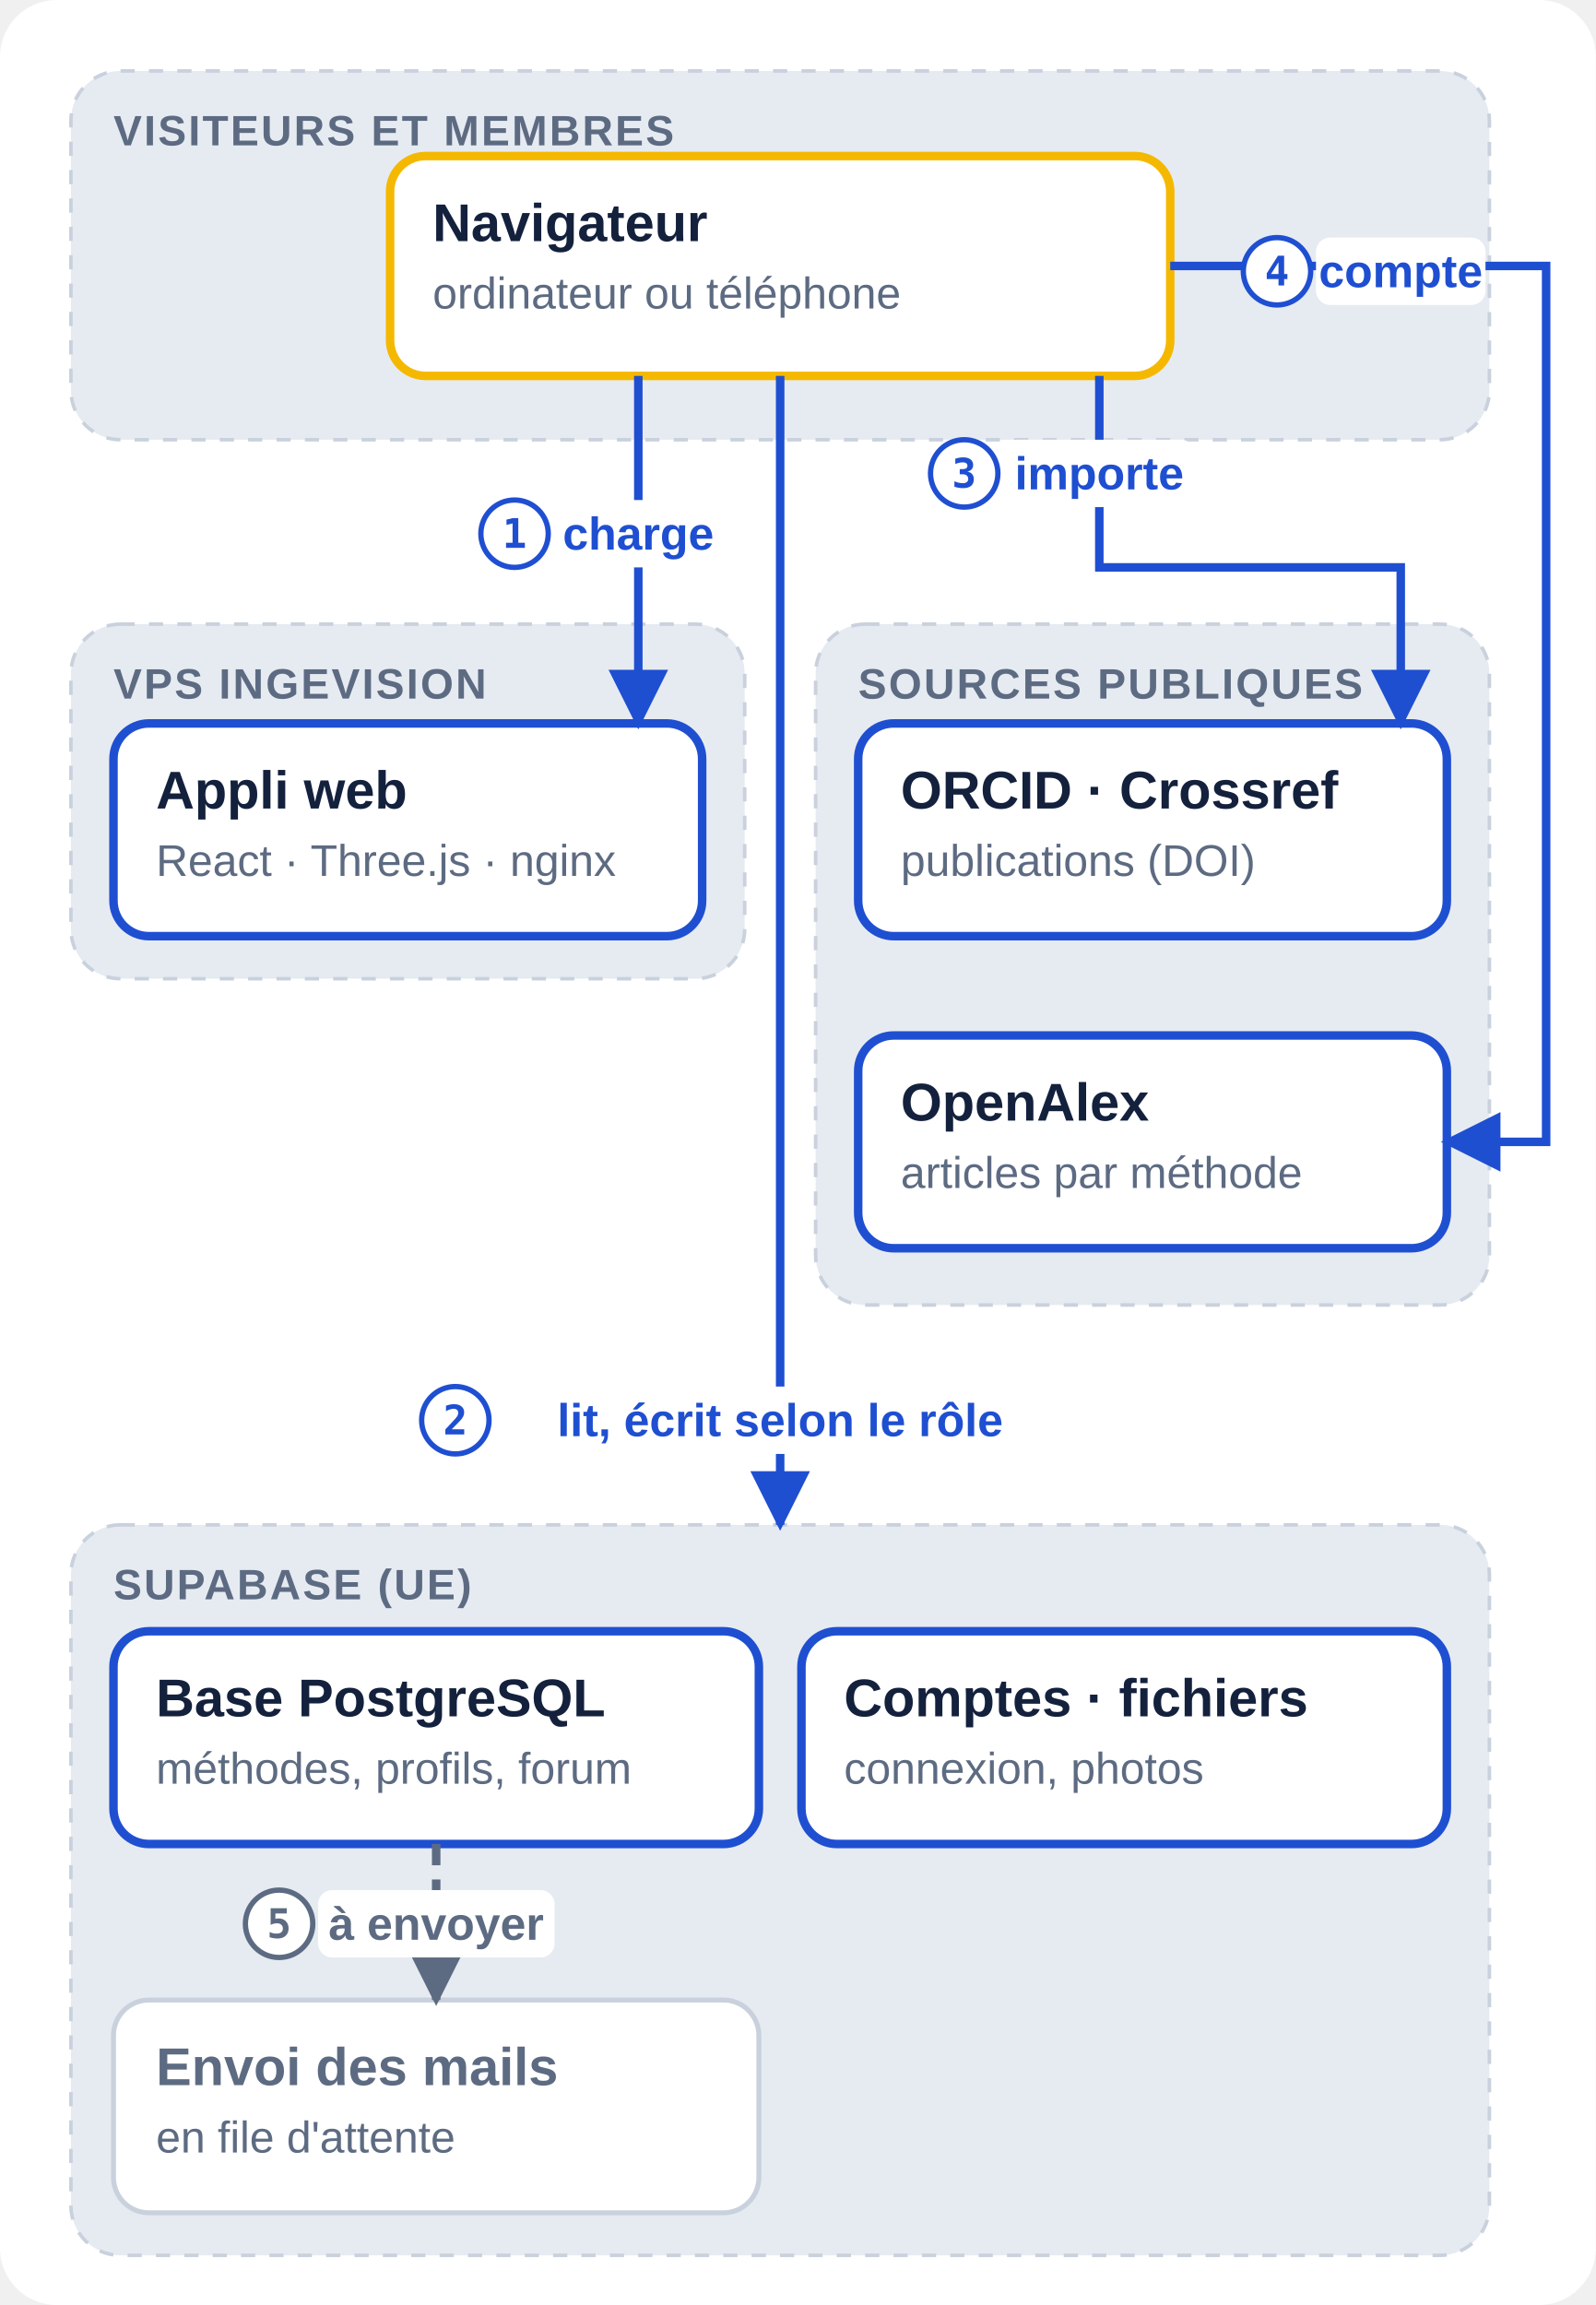
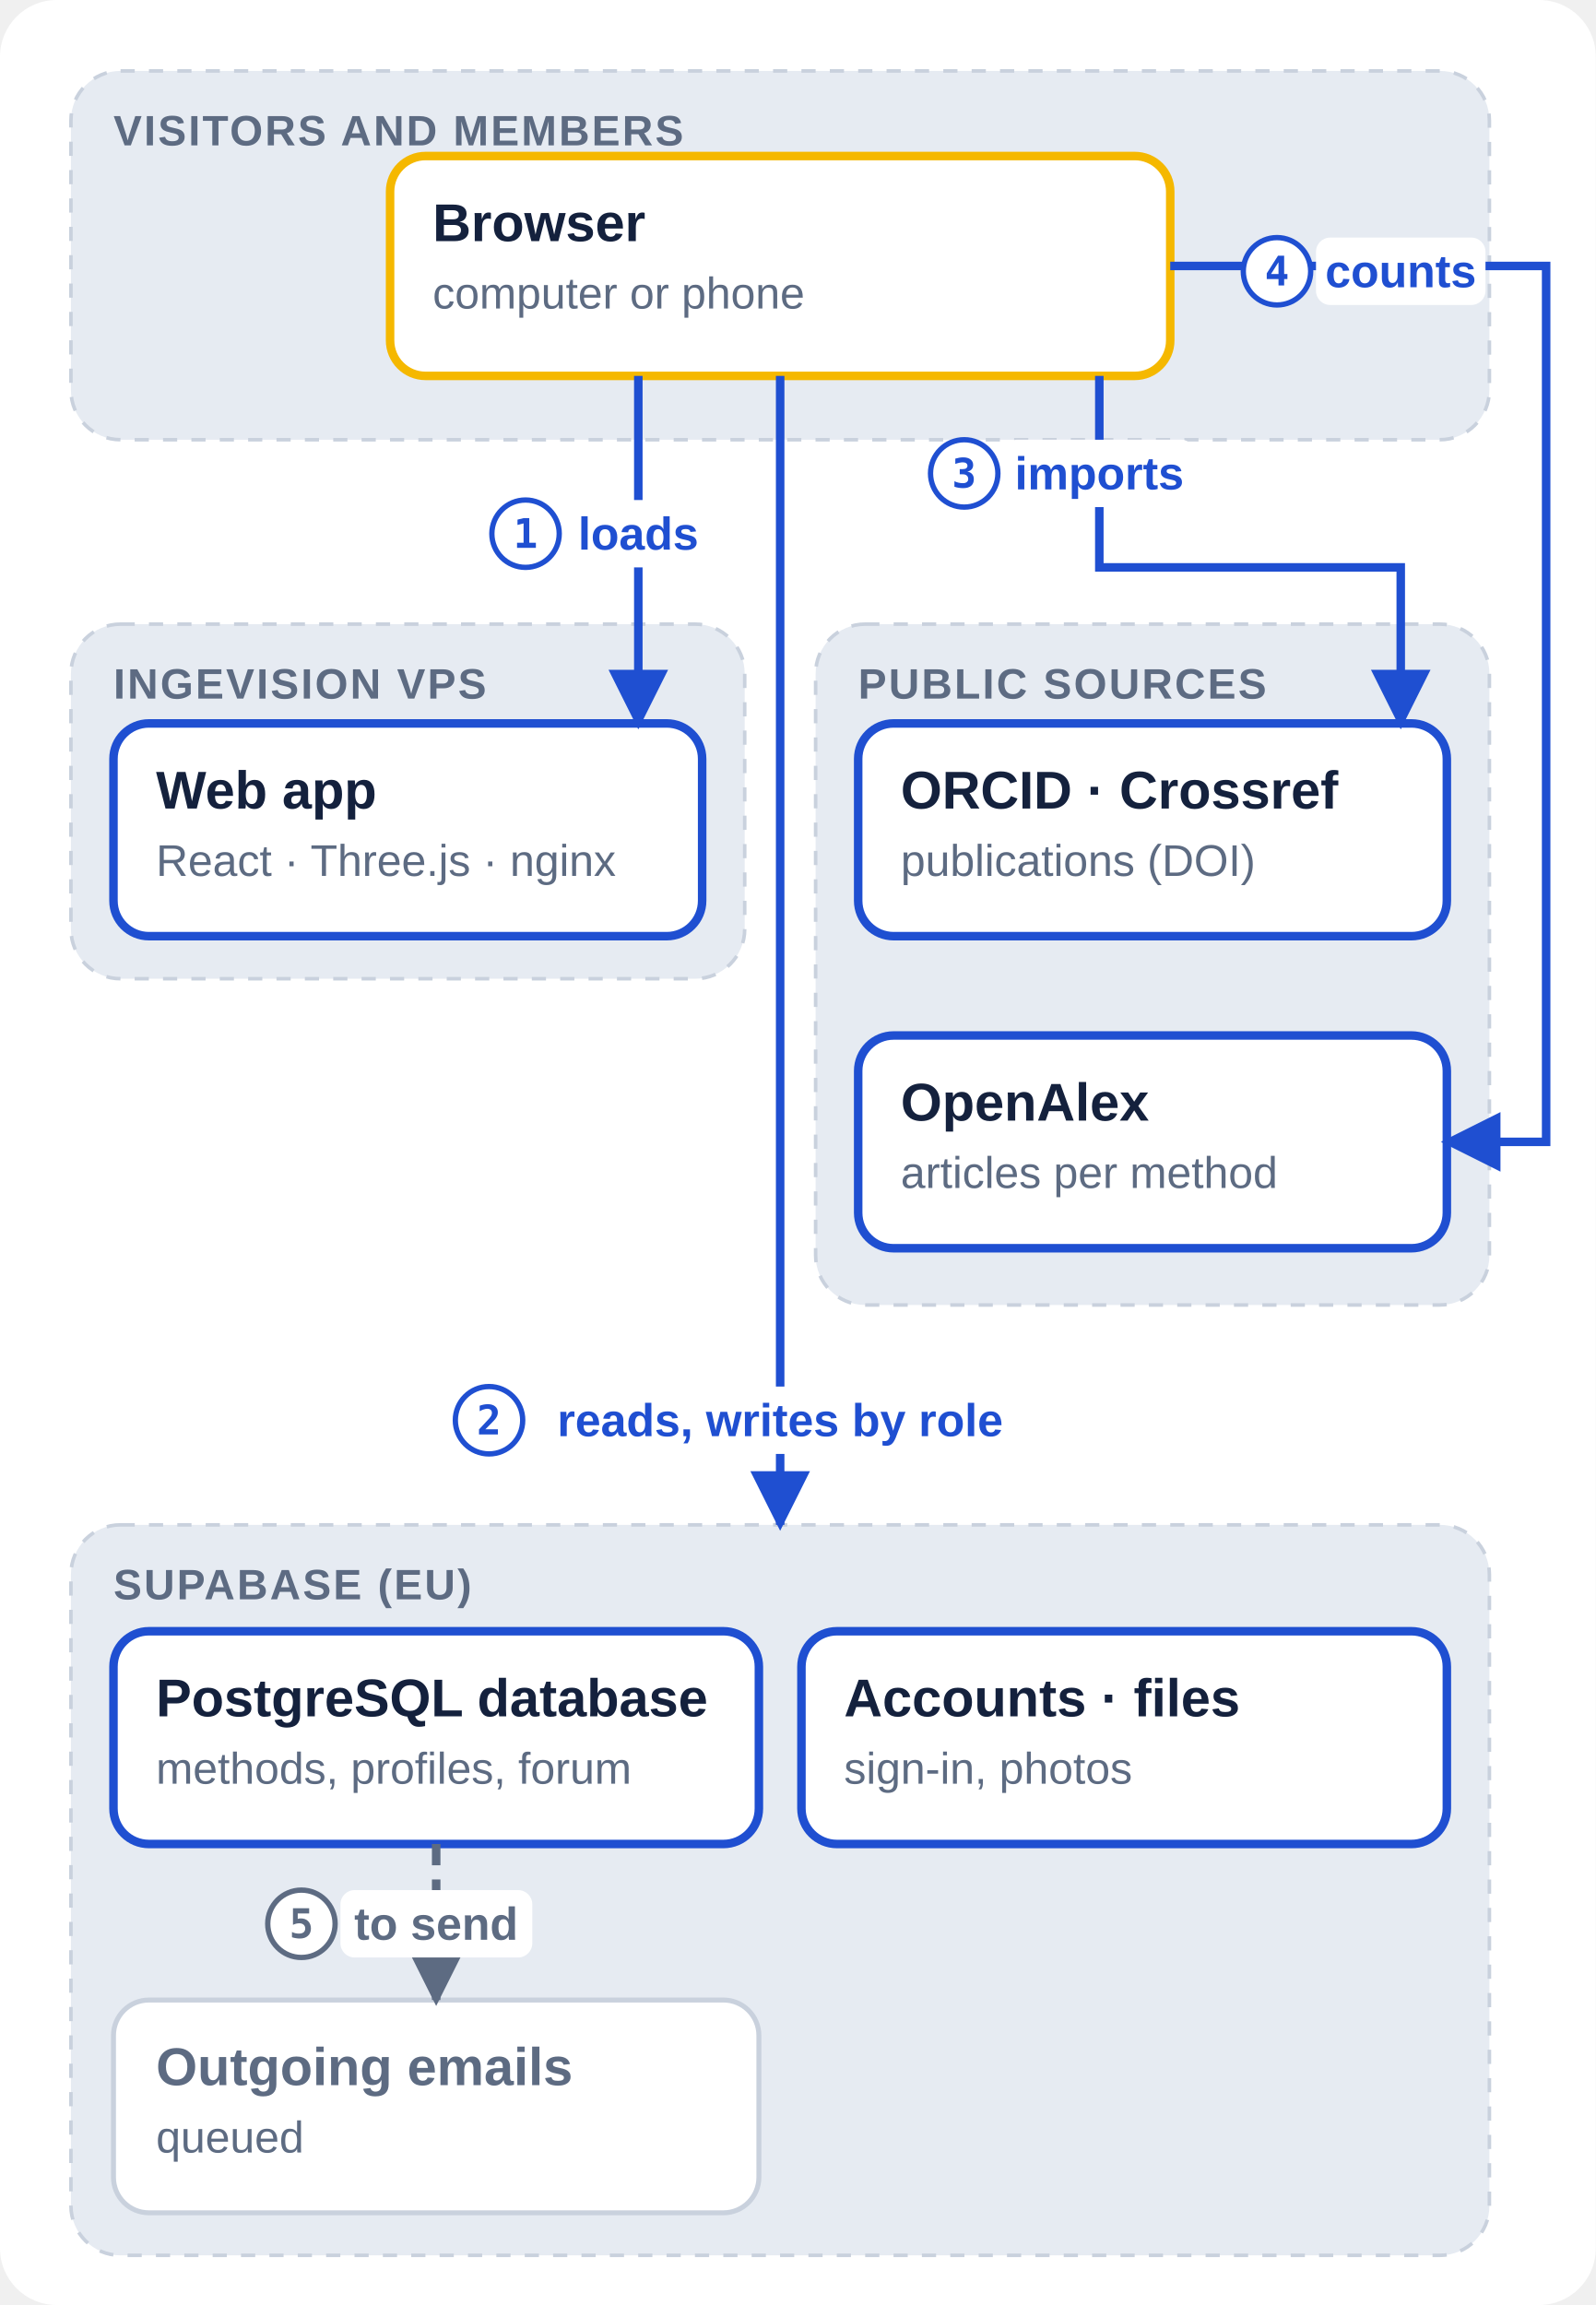
- <svg xmlns="http://www.w3.org/2000/svg" viewBox="0 0 450 650" width="450" height="650" font-family="IBM Plex Sans, Segoe UI, Helvetica Neue, Arial, sans-serif" role="img" aria-label="Architecture d'eDNA Hub">
+ <svg xmlns="http://www.w3.org/2000/svg" viewBox="0 0 450 650" width="450" height="650" font-family="IBM Plex Sans, Segoe UI, Helvetica Neue, Arial, sans-serif" role="img" aria-label="eDNA Hub architecture">
  <defs>
    <marker id="a" viewBox="0 0 10 10" refX="9" refY="5" markerWidth="7" markerHeight="7" orient="auto-start-reverse">
      <path d="M0 0L10 5L0 10z" fill="#1f4fd1" />
    </marker>
    <marker id="g" viewBox="0 0 10 10" refX="9" refY="5" markerWidth="7" markerHeight="7" orient="auto-start-reverse">
      <path d="M0 0L10 5L0 10z" fill="#5d6b82" />
    </marker>
  </defs>
  <rect width="450" height="650" rx="16" fill="#ffffff" />
  <rect x="20" y="20" width="400" height="104" rx="14" fill="#e6ebf2" stroke="#c9d1dd" stroke-dasharray="4 4" />
-   <text x="32" y="41" fill="#5d6b82" font-size="12" font-weight="600" letter-spacing=".6">VISITEURS ET MEMBRES</text>
+   <text x="32" y="41" fill="#5d6b82" font-size="12" font-weight="600" letter-spacing=".6">VISITORS AND MEMBERS</text>
  <rect x="110" y="44" width="220" height="62" rx="10" fill="#fff" stroke="#f5b800" stroke-width="2.4" />
-   <text x="122" y="68" fill="#14213d" font-size="15" font-weight="600">Navigateur</text>
-   <text x="122" y="87" fill="#5d6b82" font-size="12.5">ordinateur ou téléphone</text>
+   <text x="122" y="68" fill="#14213d" font-size="15" font-weight="600">Browser</text>
+   <text x="122" y="87" fill="#5d6b82" font-size="12.5">computer or phone</text>
  <rect x="20" y="176" width="190" height="100" rx="14" fill="#e6ebf2" stroke="#c9d1dd" stroke-dasharray="4 4" />
-   <text x="32" y="197" fill="#5d6b82" font-size="12" font-weight="600" letter-spacing=".6">VPS INGEVISION</text>
+   <text x="32" y="197" fill="#5d6b82" font-size="12" font-weight="600" letter-spacing=".6">INGEVISION VPS</text>
  <rect x="32" y="204" width="166" height="60" rx="10" fill="#fff" stroke="#1f4fd1" stroke-width="2.4" />
-   <text x="44" y="228" fill="#14213d" font-size="15" font-weight="600">Appli web</text>
+   <text x="44" y="228" fill="#14213d" font-size="15" font-weight="600">Web app</text>
  <text x="44" y="247" fill="#5d6b82" font-size="12.5">React · Three.js · nginx</text>
  <rect x="230" y="176" width="190" height="192" rx="14" fill="#e6ebf2" stroke="#c9d1dd" stroke-dasharray="4 4" />
-   <text x="242" y="197" fill="#5d6b82" font-size="12" font-weight="600" letter-spacing=".6">SOURCES PUBLIQUES</text>
+   <text x="242" y="197" fill="#5d6b82" font-size="12" font-weight="600" letter-spacing=".6">PUBLIC SOURCES</text>
  <rect x="242" y="204" width="166" height="60" rx="10" fill="#fff" stroke="#1f4fd1" stroke-width="2.4" />
  <text x="254" y="228" fill="#14213d" font-size="15" font-weight="600">ORCID · Crossref</text>
  <text x="254" y="247" fill="#5d6b82" font-size="12.5">publications (DOI)</text>
  <rect x="242" y="292" width="166" height="60" rx="10" fill="#fff" stroke="#1f4fd1" stroke-width="2.4" />
  <text x="254" y="316" fill="#14213d" font-size="15" font-weight="600">OpenAlex</text>
-   <text x="254" y="335" fill="#5d6b82" font-size="12.5">articles par méthode</text>
+   <text x="254" y="335" fill="#5d6b82" font-size="12.5">articles per method</text>
  <rect x="20" y="430" width="400" height="206" rx="14" fill="#e6ebf2" stroke="#c9d1dd" stroke-dasharray="4 4" />
-   <text x="32" y="451" fill="#5d6b82" font-size="12" font-weight="600" letter-spacing=".6">SUPABASE (UE)</text>
+   <text x="32" y="451" fill="#5d6b82" font-size="12" font-weight="600" letter-spacing=".6">SUPABASE (EU)</text>
  <rect x="32" y="460" width="182" height="60" rx="10" fill="#fff" stroke="#1f4fd1" stroke-width="2.4" />
-   <text x="44" y="484" fill="#14213d" font-size="15" font-weight="600">Base PostgreSQL</text>
-   <text x="44" y="503" fill="#5d6b82" font-size="12.5">méthodes, profils, forum</text>
+   <text x="44" y="484" fill="#14213d" font-size="15" font-weight="600">PostgreSQL database</text>
+   <text x="44" y="503" fill="#5d6b82" font-size="12.5">methods, profiles, forum</text>
  <rect x="226" y="460" width="182" height="60" rx="10" fill="#fff" stroke="#1f4fd1" stroke-width="2.4" />
-   <text x="238" y="484" fill="#14213d" font-size="15" font-weight="600">Comptes · fichiers</text>
-   <text x="238" y="503" fill="#5d6b82" font-size="12.5">connexion, photos</text>
+   <text x="238" y="484" fill="#14213d" font-size="15" font-weight="600">Accounts · files</text>
+   <text x="238" y="503" fill="#5d6b82" font-size="12.5">sign-in, photos</text>
  <rect x="32" y="564" width="182" height="60" rx="10" fill="#fff" stroke="#c9d1dd" stroke-width="1.4" />
-   <text x="44" y="588" fill="#5d6b82" font-size="15" font-weight="600">Envoi des mails</text>
-   <text x="44" y="607" fill="#5d6b82" font-size="12.5">en file d'attente</text>
+   <text x="44" y="588" fill="#5d6b82" font-size="15" font-weight="600">Outgoing emails</text>
+   <text x="44" y="607" fill="#5d6b82" font-size="12.5">queued</text>
  <path d="M180 106L180 204" fill="none" stroke="#1f4fd1" stroke-width="2.4" marker-end="url(#a)" />
-   <rect x="156.1" y="141" width="47.8" height="19" rx="4" fill="#fff" />
-   <text x="180" y="155" text-anchor="middle" fill="#1f4fd1" font-size="13" font-weight="600">charge</text>
-   <circle cx="145.1" cy="150.5" r="9.5" fill="#fff" stroke="#1f4fd1" stroke-width="1.5" />
-   <text x="145.1" y="154.5" text-anchor="middle" fill="#1f4fd1" font-size="11.5" font-weight="700" font-family="IBM Plex Mono, Consolas, monospace">1</text>
+   <rect x="159.2" y="141" width="41.5" height="19" rx="4" fill="#fff" />
+   <text x="180" y="155" text-anchor="middle" fill="#1f4fd1" font-size="13" font-weight="600">loads</text>
+   <circle cx="148.2" cy="150.5" r="9.5" fill="#fff" stroke="#1f4fd1" stroke-width="1.5" />
+   <text x="148.2" y="154.5" text-anchor="middle" fill="#1f4fd1" font-size="11.5" font-weight="700" font-family="IBM Plex Mono, Consolas, monospace">1</text>
  <path d="M220 106L220 430" fill="none" stroke="#1f4fd1" stroke-width="2.4" marker-end="url(#a)" />
-   <rect x="139.4" y="391" width="161.2" height="19" rx="4" fill="#fff" />
-   <text x="220" y="405" text-anchor="middle" fill="#1f4fd1" font-size="13" font-weight="600">lit, écrit selon le rôle</text>
-   <circle cx="128.4" cy="400.5" r="9.5" fill="#fff" stroke="#1f4fd1" stroke-width="1.5" />
-   <text x="128.4" y="404.5" text-anchor="middle" fill="#1f4fd1" font-size="11.5" font-weight="700" font-family="IBM Plex Mono, Consolas, monospace">2</text>
+   <rect x="148.9" y="391" width="142.3" height="19" rx="4" fill="#fff" />
+   <text x="220" y="405" text-anchor="middle" fill="#1f4fd1" font-size="13" font-weight="600">reads, writes by role</text>
+   <circle cx="137.9" cy="400.5" r="9.5" fill="#fff" stroke="#1f4fd1" stroke-width="1.5" />
+   <text x="137.9" y="404.5" text-anchor="middle" fill="#1f4fd1" font-size="11.5" font-weight="700" font-family="IBM Plex Mono, Consolas, monospace">2</text>
  <path d="M310 106L310 160L395 160L395 204" fill="none" stroke="#1f4fd1" stroke-width="2.4" marker-end="url(#a)" />
  <rect x="282.9" y="124" width="54.1" height="19" rx="4" fill="#fff" />
-   <text x="310" y="138" text-anchor="middle" fill="#1f4fd1" font-size="13" font-weight="600">importe</text>
+   <text x="310" y="138" text-anchor="middle" fill="#1f4fd1" font-size="13" font-weight="600">imports</text>
  <circle cx="271.9" cy="133.5" r="9.5" fill="#fff" stroke="#1f4fd1" stroke-width="1.5" />
  <text x="271.9" y="137.5" text-anchor="middle" fill="#1f4fd1" font-size="11.5" font-weight="700" font-family="IBM Plex Mono, Consolas, monospace">3</text>
  <path d="M330 75L436 75L436 322L408 322" fill="none" stroke="#1f4fd1" stroke-width="2.4" marker-end="url(#a)" />
  <rect x="371.1" y="67" width="47.8" height="19" rx="4" fill="#fff" />
-   <text x="395" y="81" text-anchor="middle" fill="#1f4fd1" font-size="13" font-weight="600">compte</text>
+   <text x="395" y="81" text-anchor="middle" fill="#1f4fd1" font-size="13" font-weight="600">counts</text>
  <circle cx="360.1" cy="76.5" r="9.5" fill="#fff" stroke="#1f4fd1" stroke-width="1.5" />
  <text x="360.1" y="80.5" text-anchor="middle" fill="#1f4fd1" font-size="11.5" font-weight="700" font-family="IBM Plex Mono, Consolas, monospace">4</text>
  <path d="M123 520L123 564" fill="none" stroke="#5d6b82" stroke-width="2.4" stroke-dasharray="6 4" marker-end="url(#g)" />
-   <rect x="89.7" y="533" width="66.7" height="19" rx="4" fill="#fff" />
-   <text x="123" y="547" text-anchor="middle" fill="#5d6b82" font-size="13" font-weight="600">à envoyer</text>
-   <circle cx="78.7" cy="542.5" r="9.5" fill="#fff" stroke="#5d6b82" stroke-width="1.5" />
-   <text x="78.7" y="546.5" text-anchor="middle" fill="#5d6b82" font-size="11.5" font-weight="700" font-family="IBM Plex Mono, Consolas, monospace">5</text>
+   <rect x="96.0" y="533" width="54.1" height="19" rx="4" fill="#fff" />
+   <text x="123" y="547" text-anchor="middle" fill="#5d6b82" font-size="13" font-weight="600">to send</text>
+   <circle cx="85.0" cy="542.5" r="9.5" fill="#fff" stroke="#5d6b82" stroke-width="1.5" />
+   <text x="85.0" y="546.5" text-anchor="middle" fill="#5d6b82" font-size="11.5" font-weight="700" font-family="IBM Plex Mono, Consolas, monospace">5</text>
</svg>
